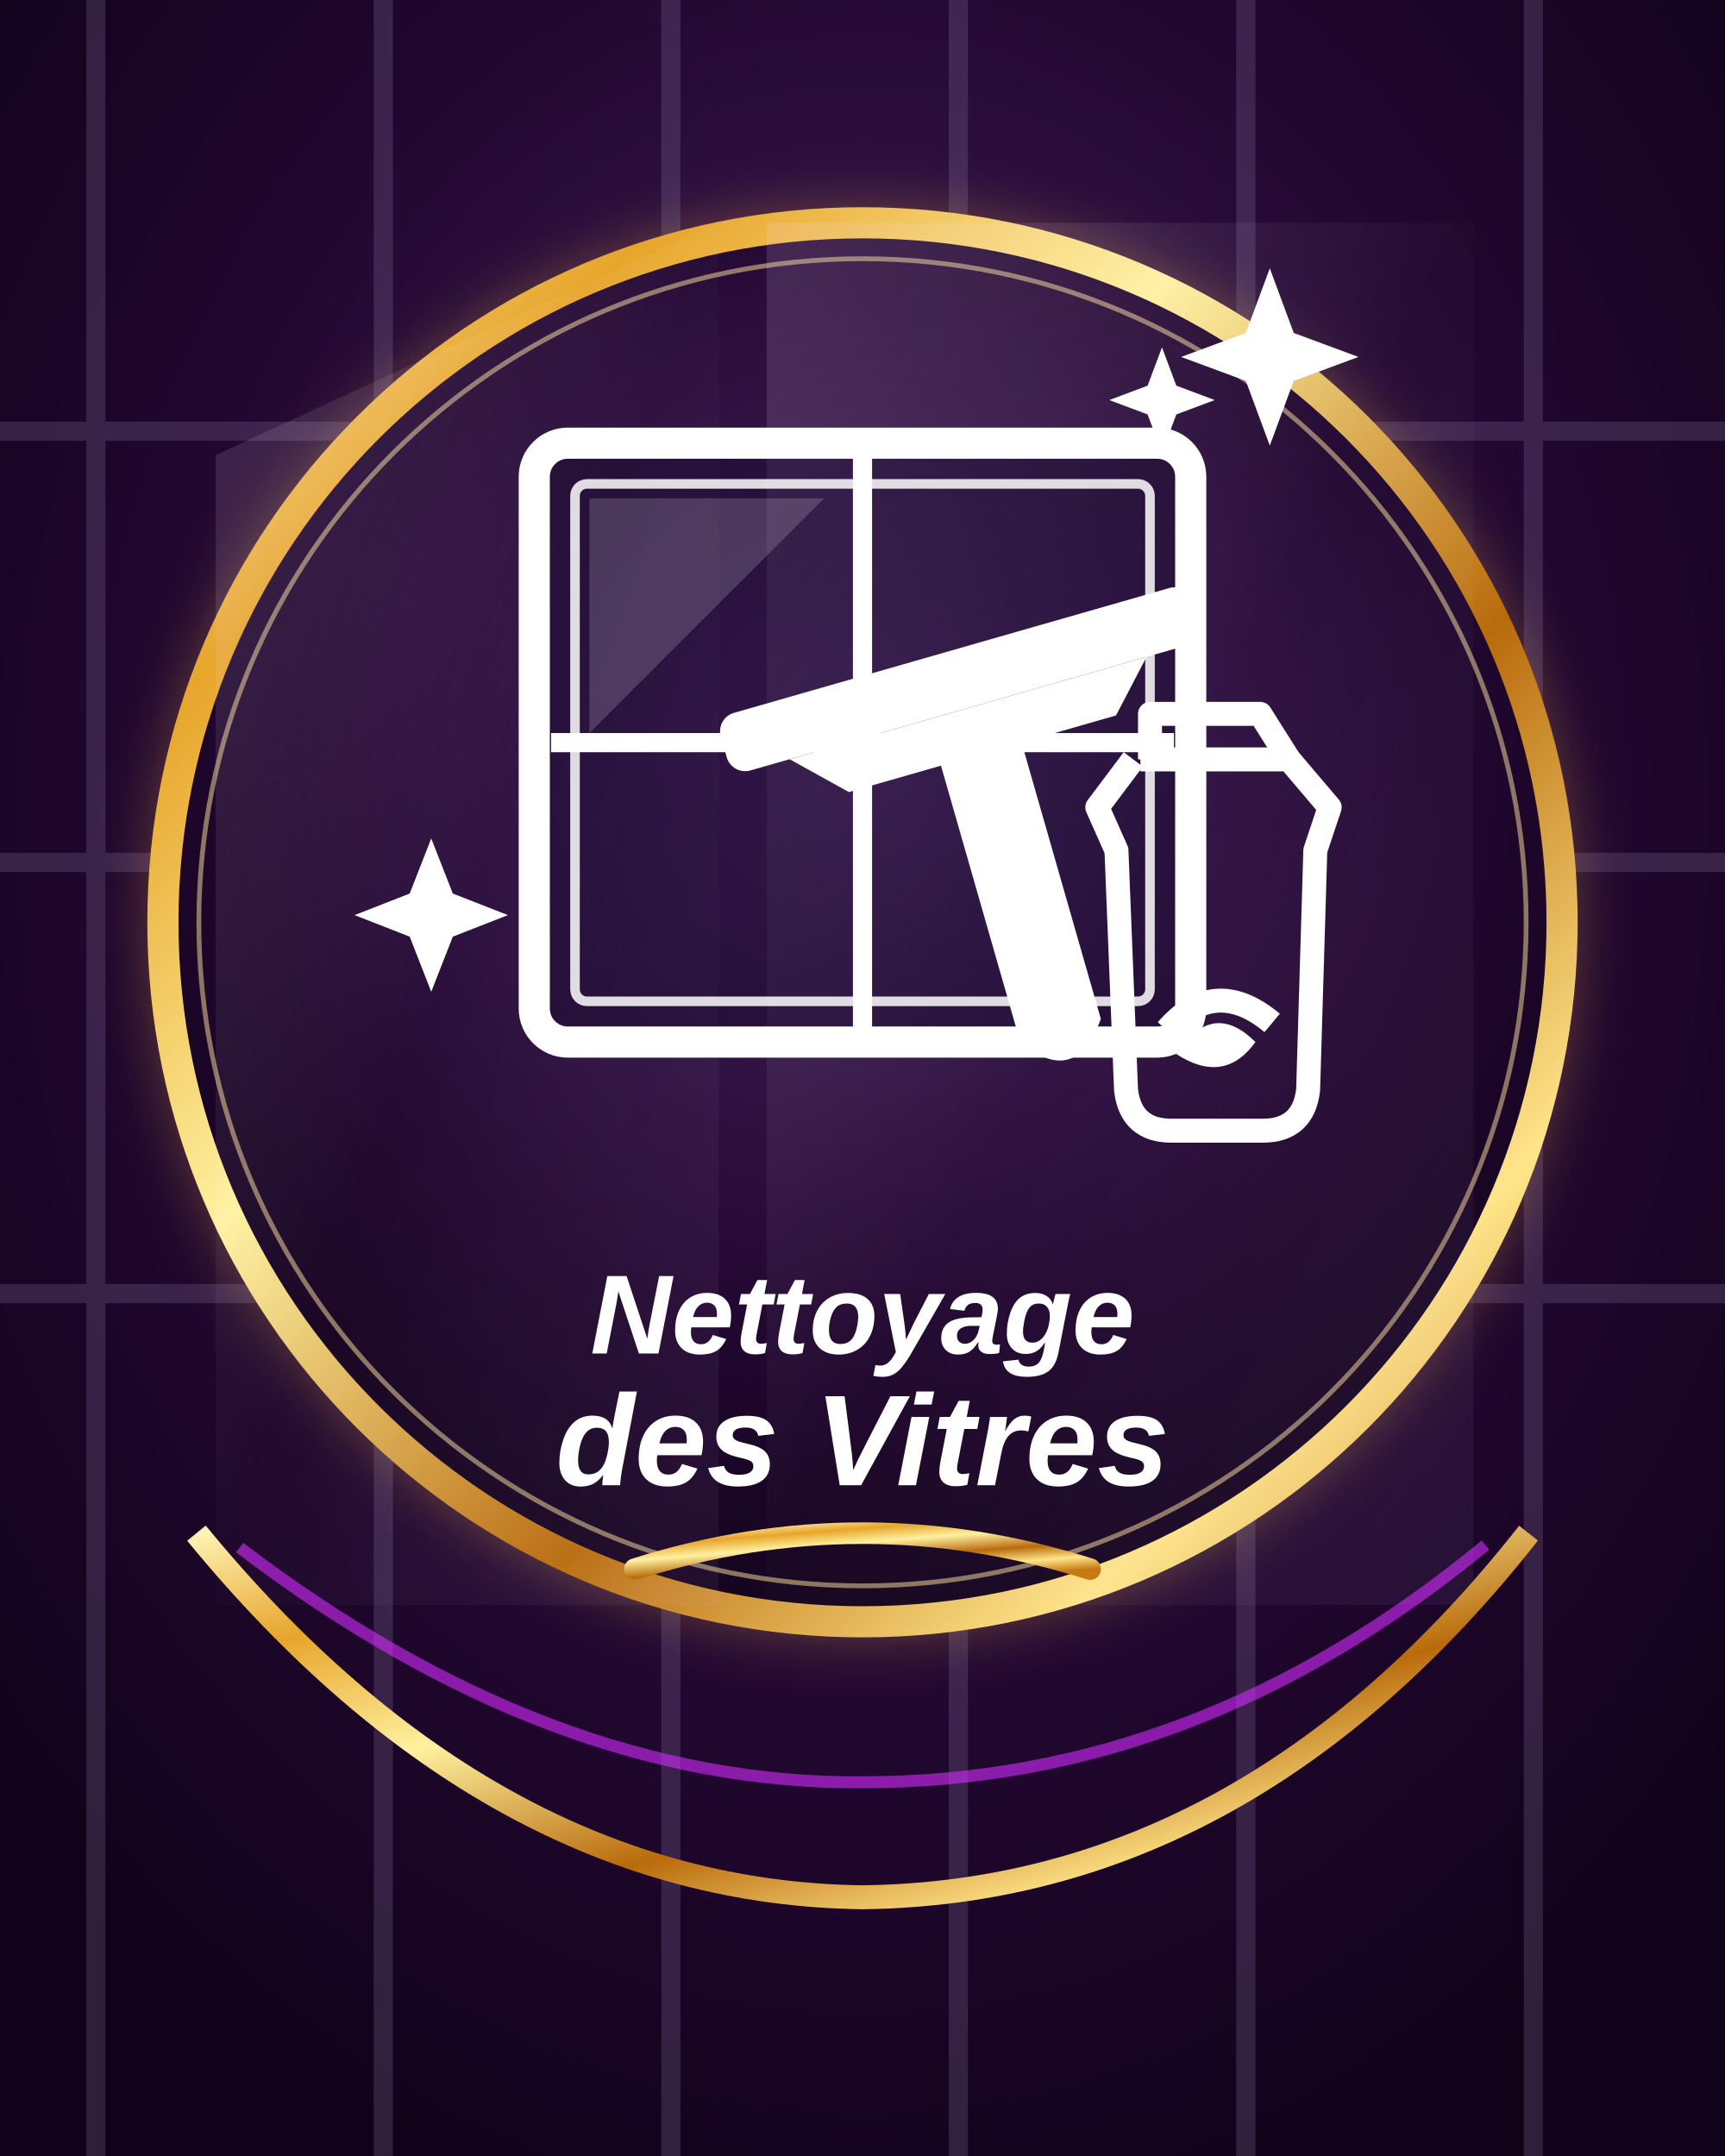
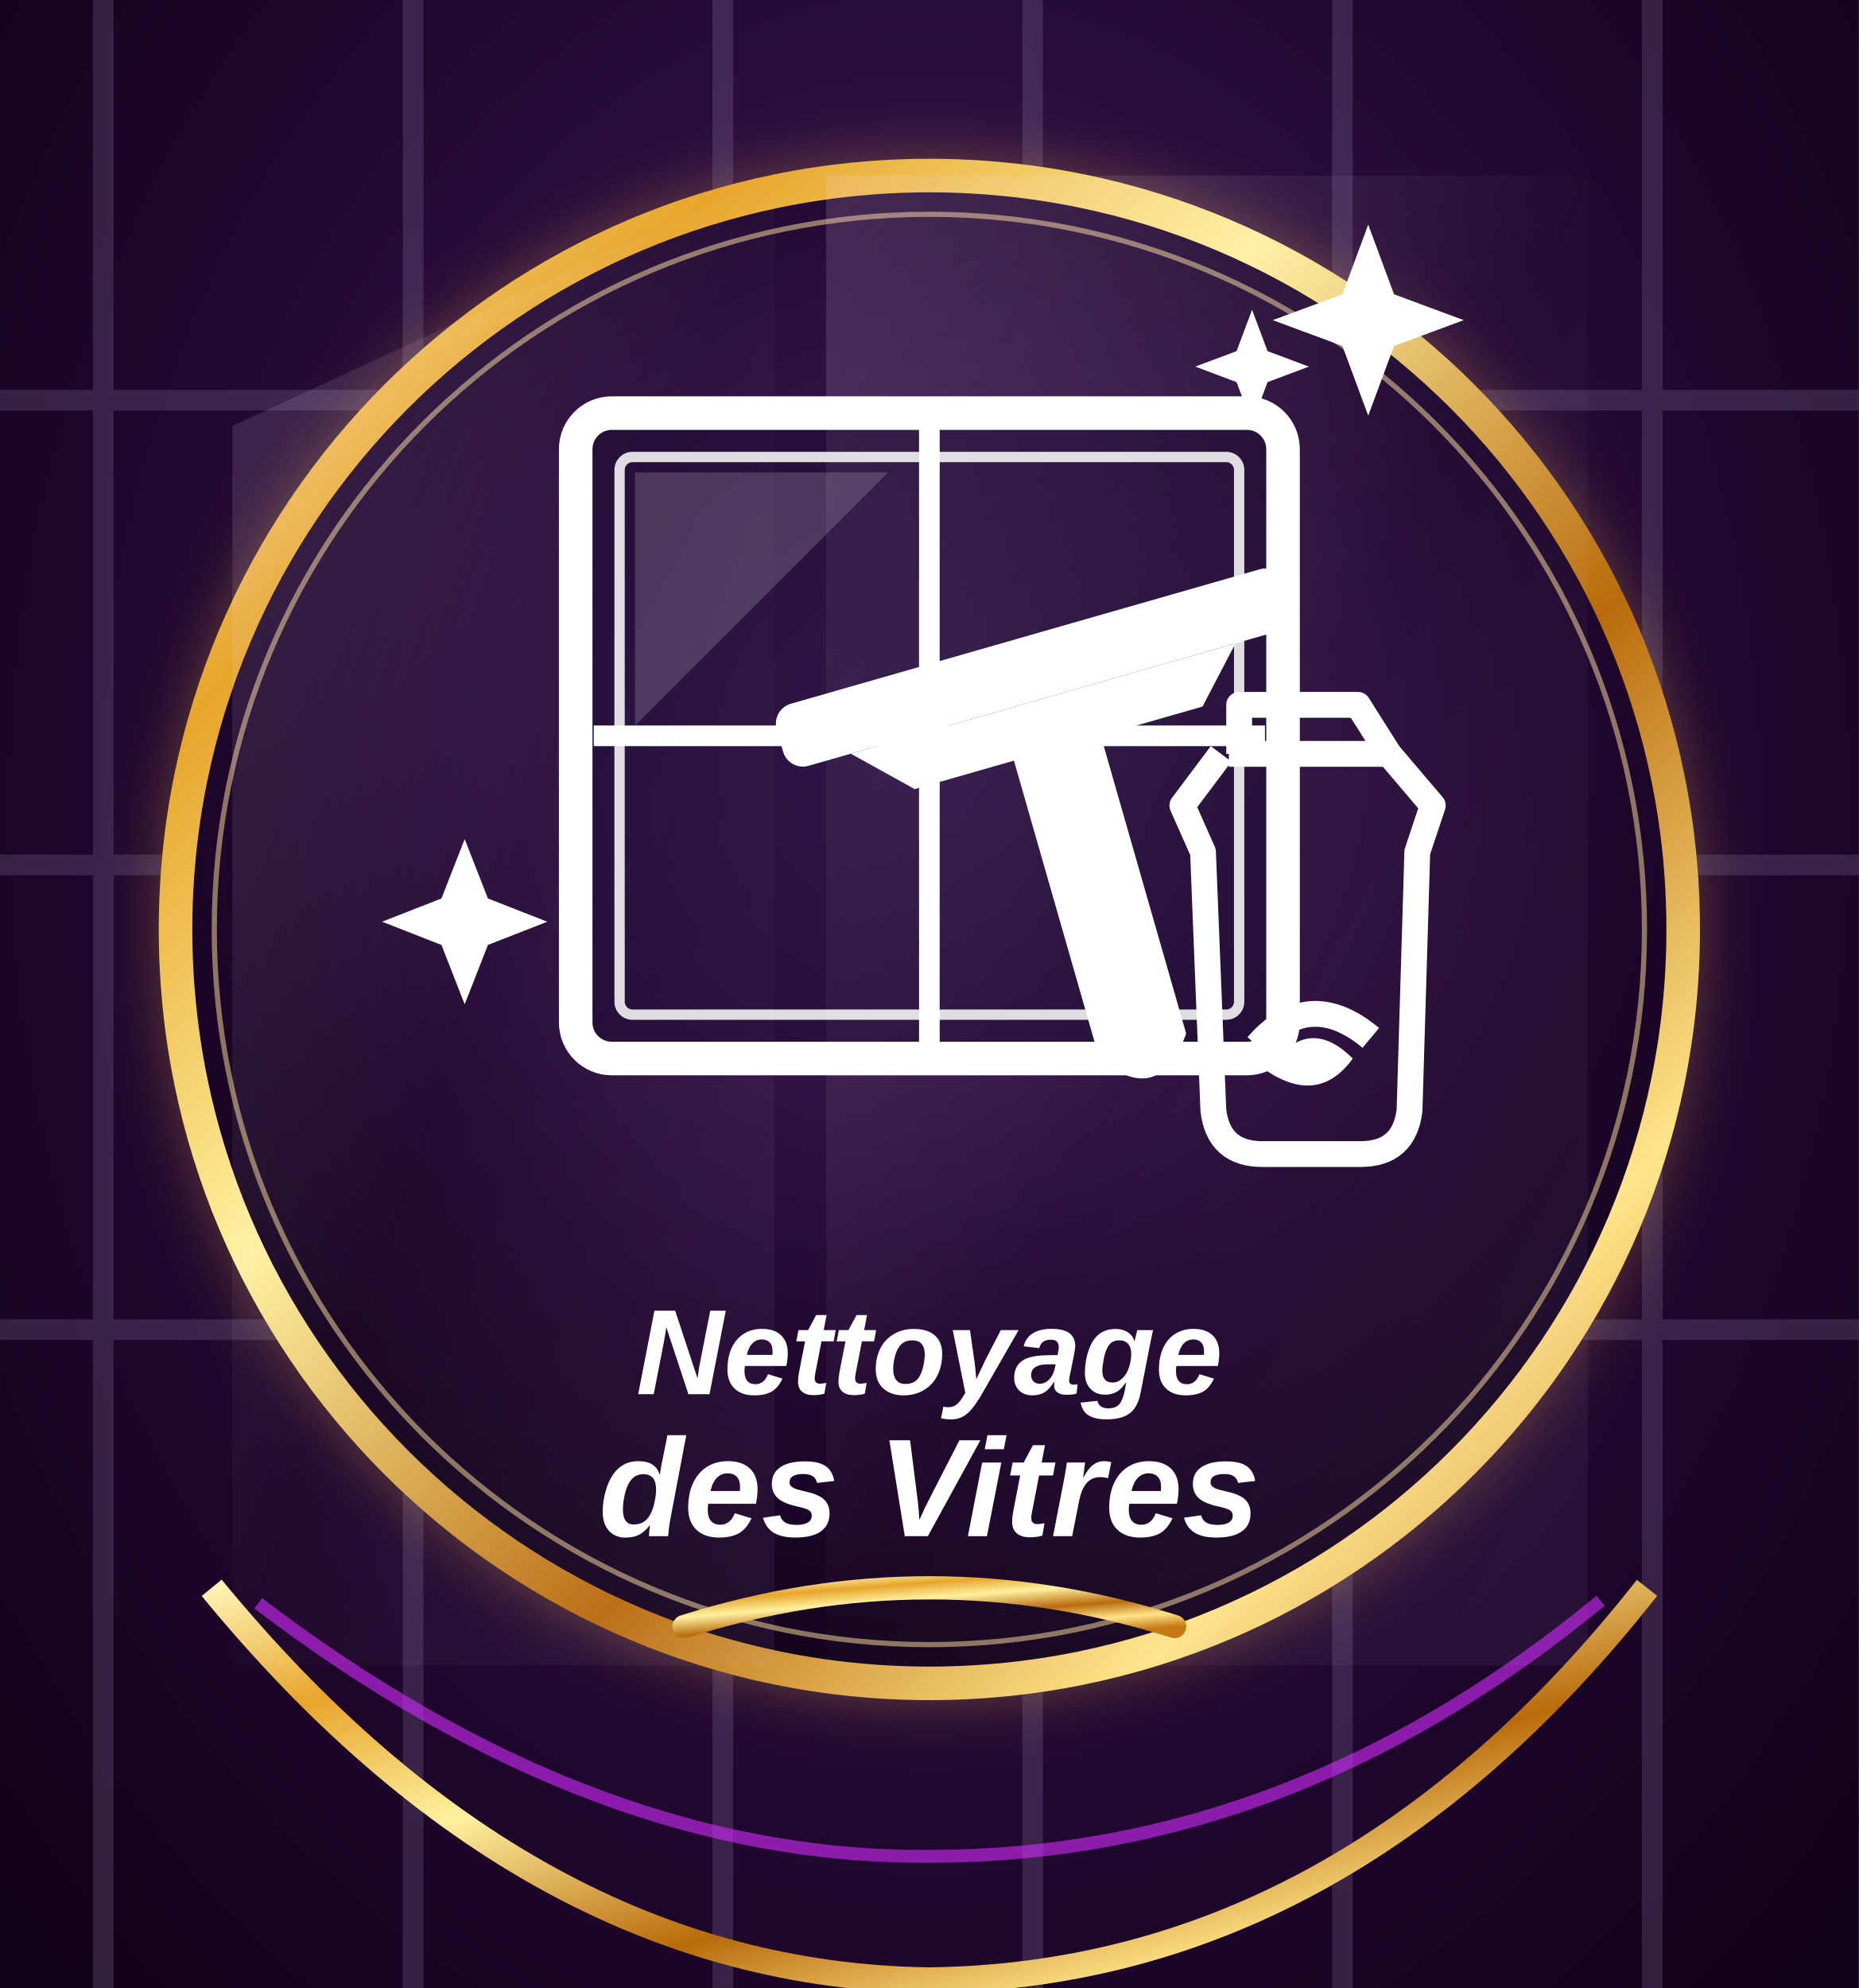
- <svg xmlns="http://www.w3.org/2000/svg" viewBox="0 0 720 900" role="img" aria-labelledby="t d">
+ <svg xmlns="http://www.w3.org/2000/svg" viewBox="0 25 720 770" role="img" aria-labelledby="t d">
  <defs>
    <radialGradient id="purple" cx="50%" cy="38%" r="68%">
      <stop stop-color="#46205f" />
      <stop offset=".62" stop-color="#21072f" />
      <stop offset="1" stop-color="#100218" />
    </radialGradient>
    <linearGradient id="gold" x1="0" y1="0" x2="1" y2="1">
      <stop stop-color="#fff4b6" />
      <stop offset=".18" stop-color="#e7a52b" />
      <stop offset=".38" stop-color="#fff1a0" />
      <stop offset=".62" stop-color="#b96b0b" />
      <stop offset=".82" stop-color="#ffe58a" />
      <stop offset="1" stop-color="#c67a14" />
    </linearGradient>
    <linearGradient id="shine" x1="0" y1="0" x2="1" y2="1">
      <stop stop-color="#f5d9ff" stop-opacity=".65" />
      <stop offset=".5" stop-color="#fff" stop-opacity=".06" />
      <stop offset="1" stop-color="#d9b6ff" stop-opacity=".28" />
    </linearGradient>
    <filter id="blur">
      <feGaussianBlur stdDeviation="12" />
    </filter>
  </defs>
  <rect width="720" height="900" fill="#17051f" />
  <rect width="720" height="900" fill="url(#purple)" />
  <g opacity=".22" stroke="#9d8ab5" stroke-width="8" fill="none">
    <path d="M40 0V900M160 0V900M280 0V900M400 0V900M520 0V900M640 0V900" />
    <path d="M0 180H720M0 360H720M0 540H720" />
  </g>
  <circle cx="360" cy="385" r="296" fill="#ffbf42" opacity=".35" filter="url(#blur)" />
  <circle cx="360" cy="385" r="292" fill="url(#purple)" stroke="url(#gold)" stroke-width="13" />
  <circle cx="360" cy="385" r="277" fill="none" stroke="#ffe7a0" stroke-opacity=".5" stroke-width="2" />
  <g opacity=".23" fill="url(#shine)">
    <path d="M90 190L300 93V670H90Z" />
    <path d="M320 93H615V670H320Z" />
  </g>
  <rect x="223" y="185" width="274" height="250" rx="14" fill="#160b2b" fill-opacity=".42" stroke="#fff" stroke-width="13" />
  <rect x="240" y="202" width="240" height="216" rx="5" fill="none" stroke="#fff" stroke-opacity=".85" stroke-width="4" />
  <path d="M360 190V431M230 310H490" stroke="#fff" stroke-width="8" />
  <path d="M246 208L344 208L246 306Z" fill="#fff" opacity=".17" />
  <g transform="translate(0 -70) rotate(-16 390 380)">
    <rect x="305" y="345" width="205" height="25" rx="8" fill="#fff" />
    <path d="M330 370H485L466 390H350Z" fill="#fff" />
    <path d="M390 389H425L425 510Q407 535 390 510Z" fill="#fff" />
  </g>
  <g transform="translate(458 295)" fill="none" stroke="#fff" stroke-width="10" stroke-linejoin="round">
    <path d="M18 22H80L97 42L91 60L88 160Q86 177 69 177H31Q14 177 12 160L8 60L0 42L15 22" />
    <path d="M22 22V3H68L80 22M29 135Q49 112 73 132" />
    <path d="M33 145Q48 122 66 140Q53 158 33 145Z" fill="#fff" stroke="none" />
  </g>
  <g fill="#fff">
    <path d="M530 112l10 27 27 10-27 10-10 27-10-27-27-10 27-10z" />
    <path d="M485 145l6 16 16 6-16 6-6 16-6-16-16-6 16-6z" />
    <path d="M180 350l9 23 23 9-23 9-9 23-9-23-23-9 23-9z" />
  </g>
  <text x="360" y="565" text-anchor="middle" fill="#fff" font-family="Arial,sans-serif" font-size="47" font-weight="700" font-style="italic">Nettoyage</text>
  <text x="360" y="620" text-anchor="middle" fill="#fff" font-family="Arial,sans-serif" font-size="54" font-weight="700" font-style="italic">des Vitres</text>
  <path d="M265 655Q360 625 455 655" fill="none" stroke="url(#gold)" stroke-width="9" stroke-linecap="round" />
  <path d="M82 640Q205 790 360 792Q520 790 638 640" fill="none" stroke="url(#gold)" stroke-width="10" />
  <path d="M100 646Q230 745 360 744Q500 744 620 645" fill="none" stroke="#d32cff" stroke-opacity=".6" stroke-width="5" />
</svg>
